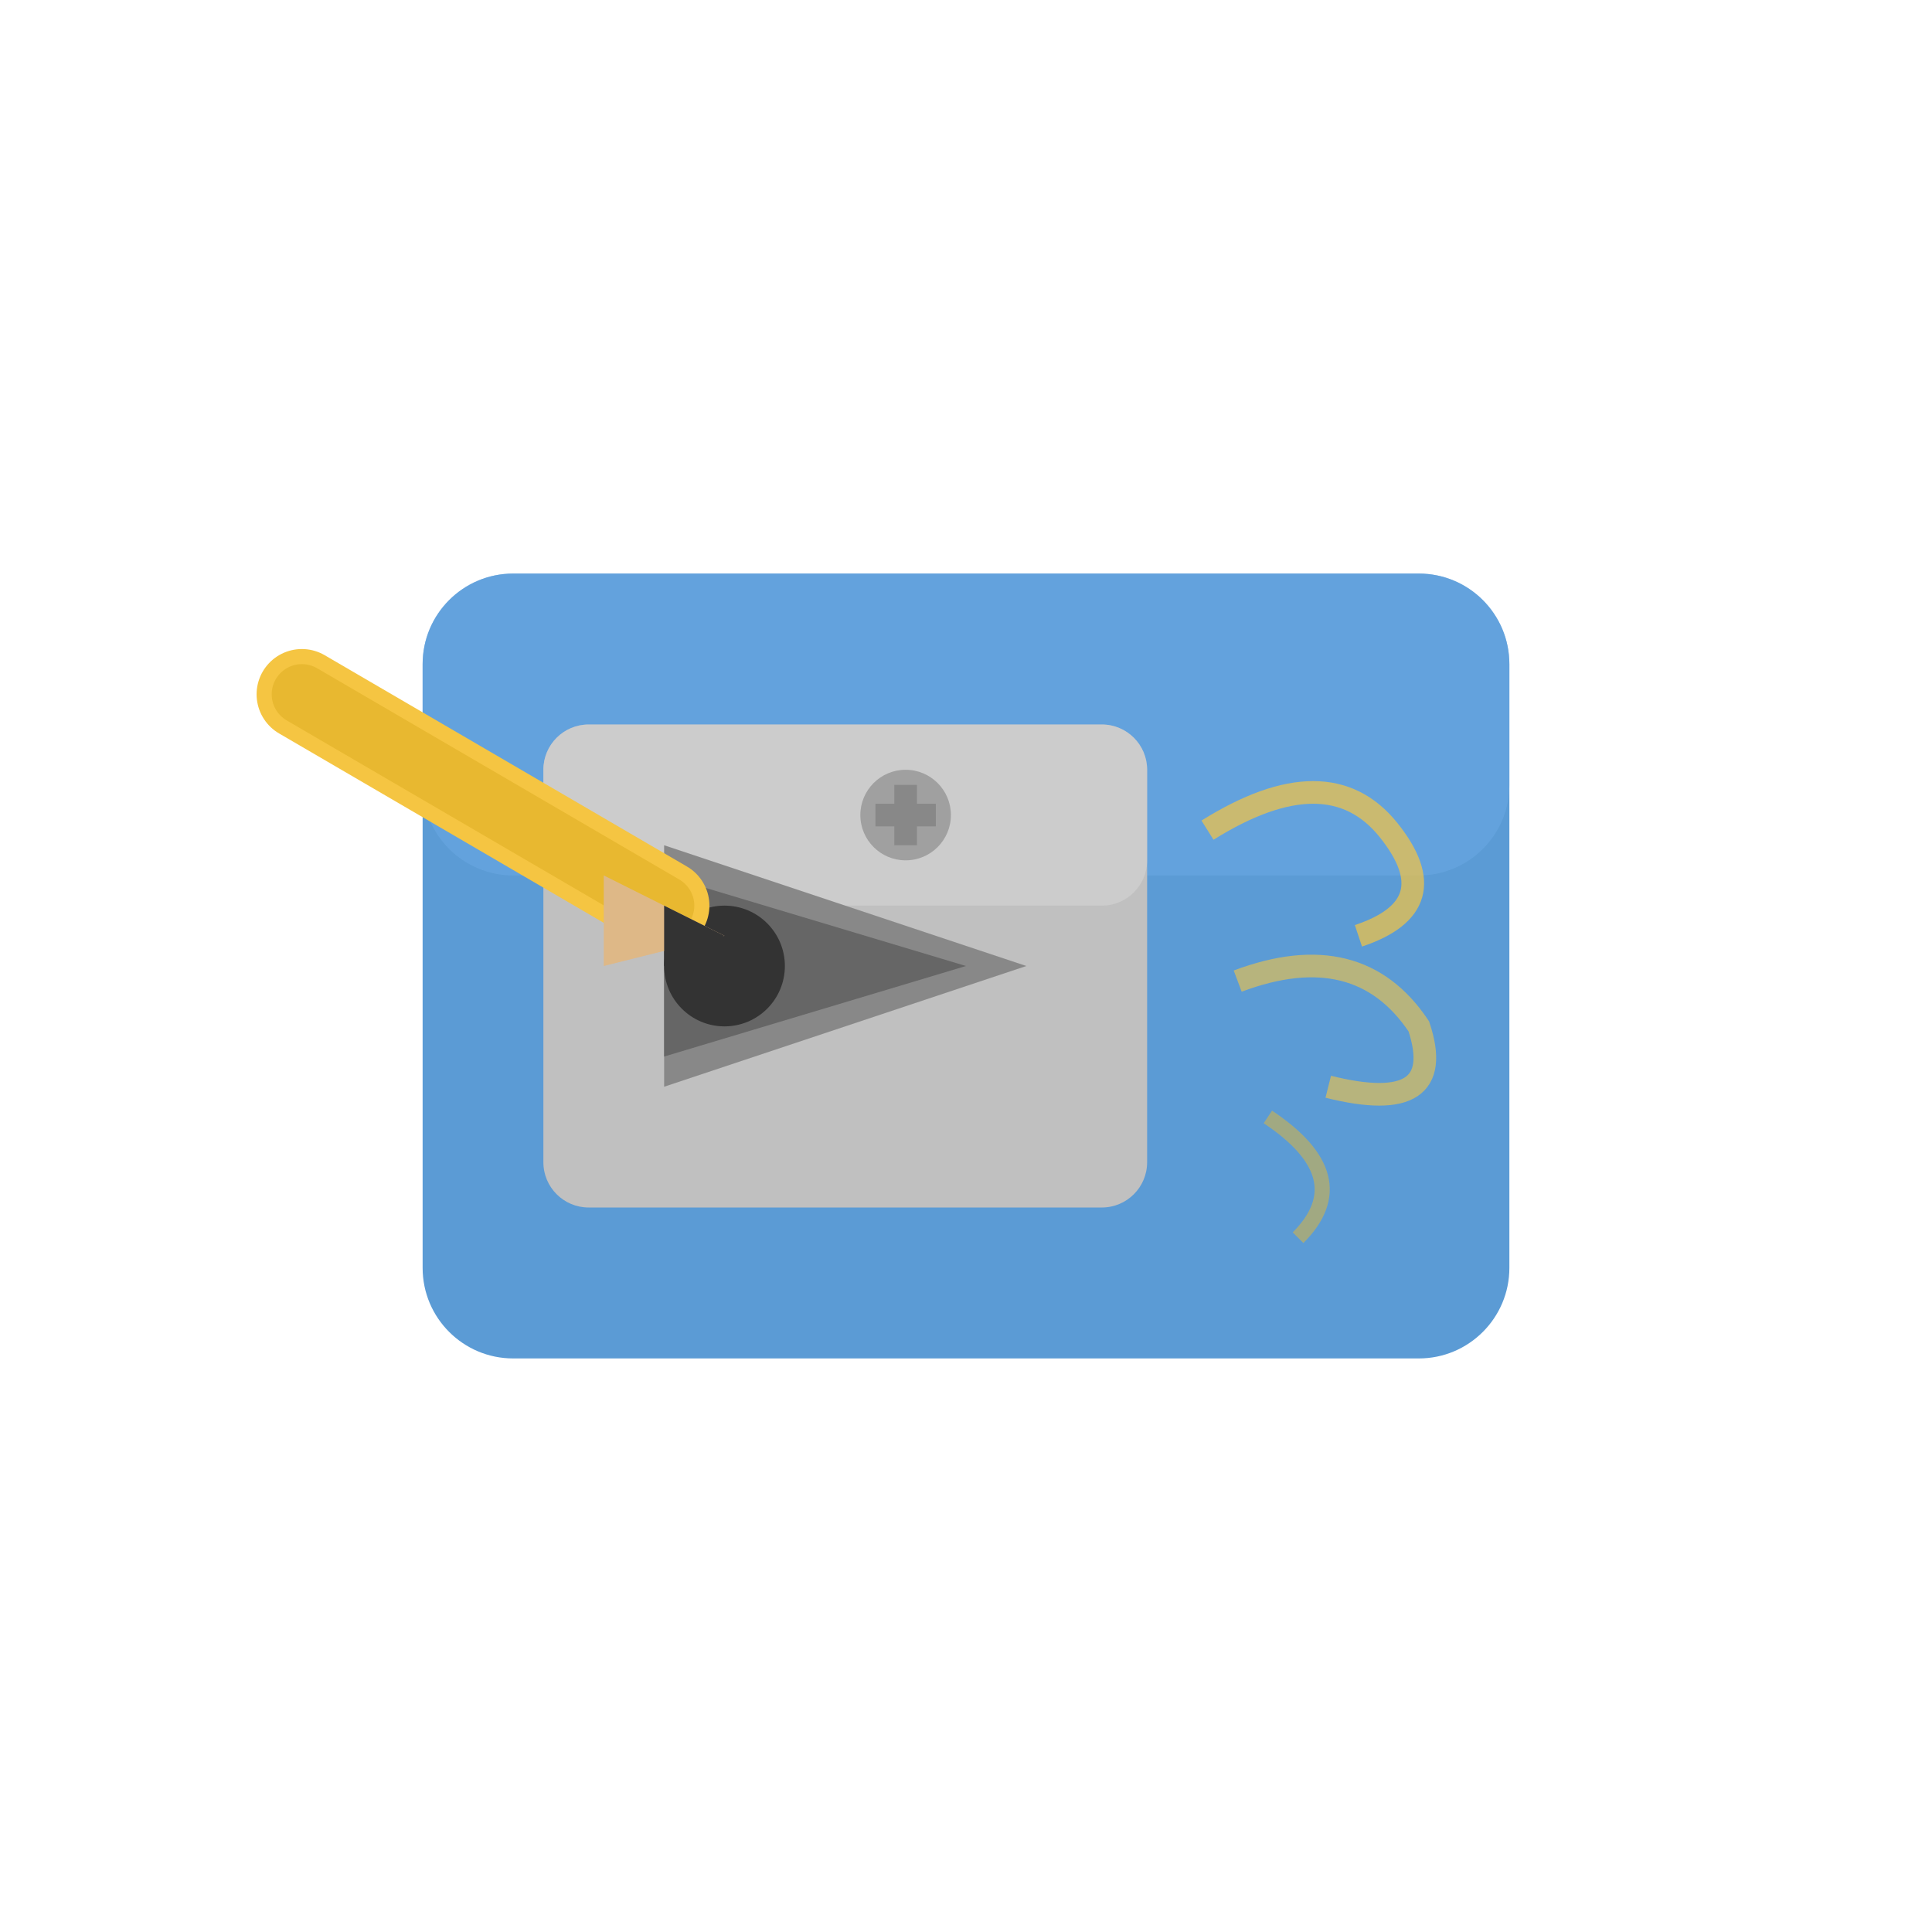
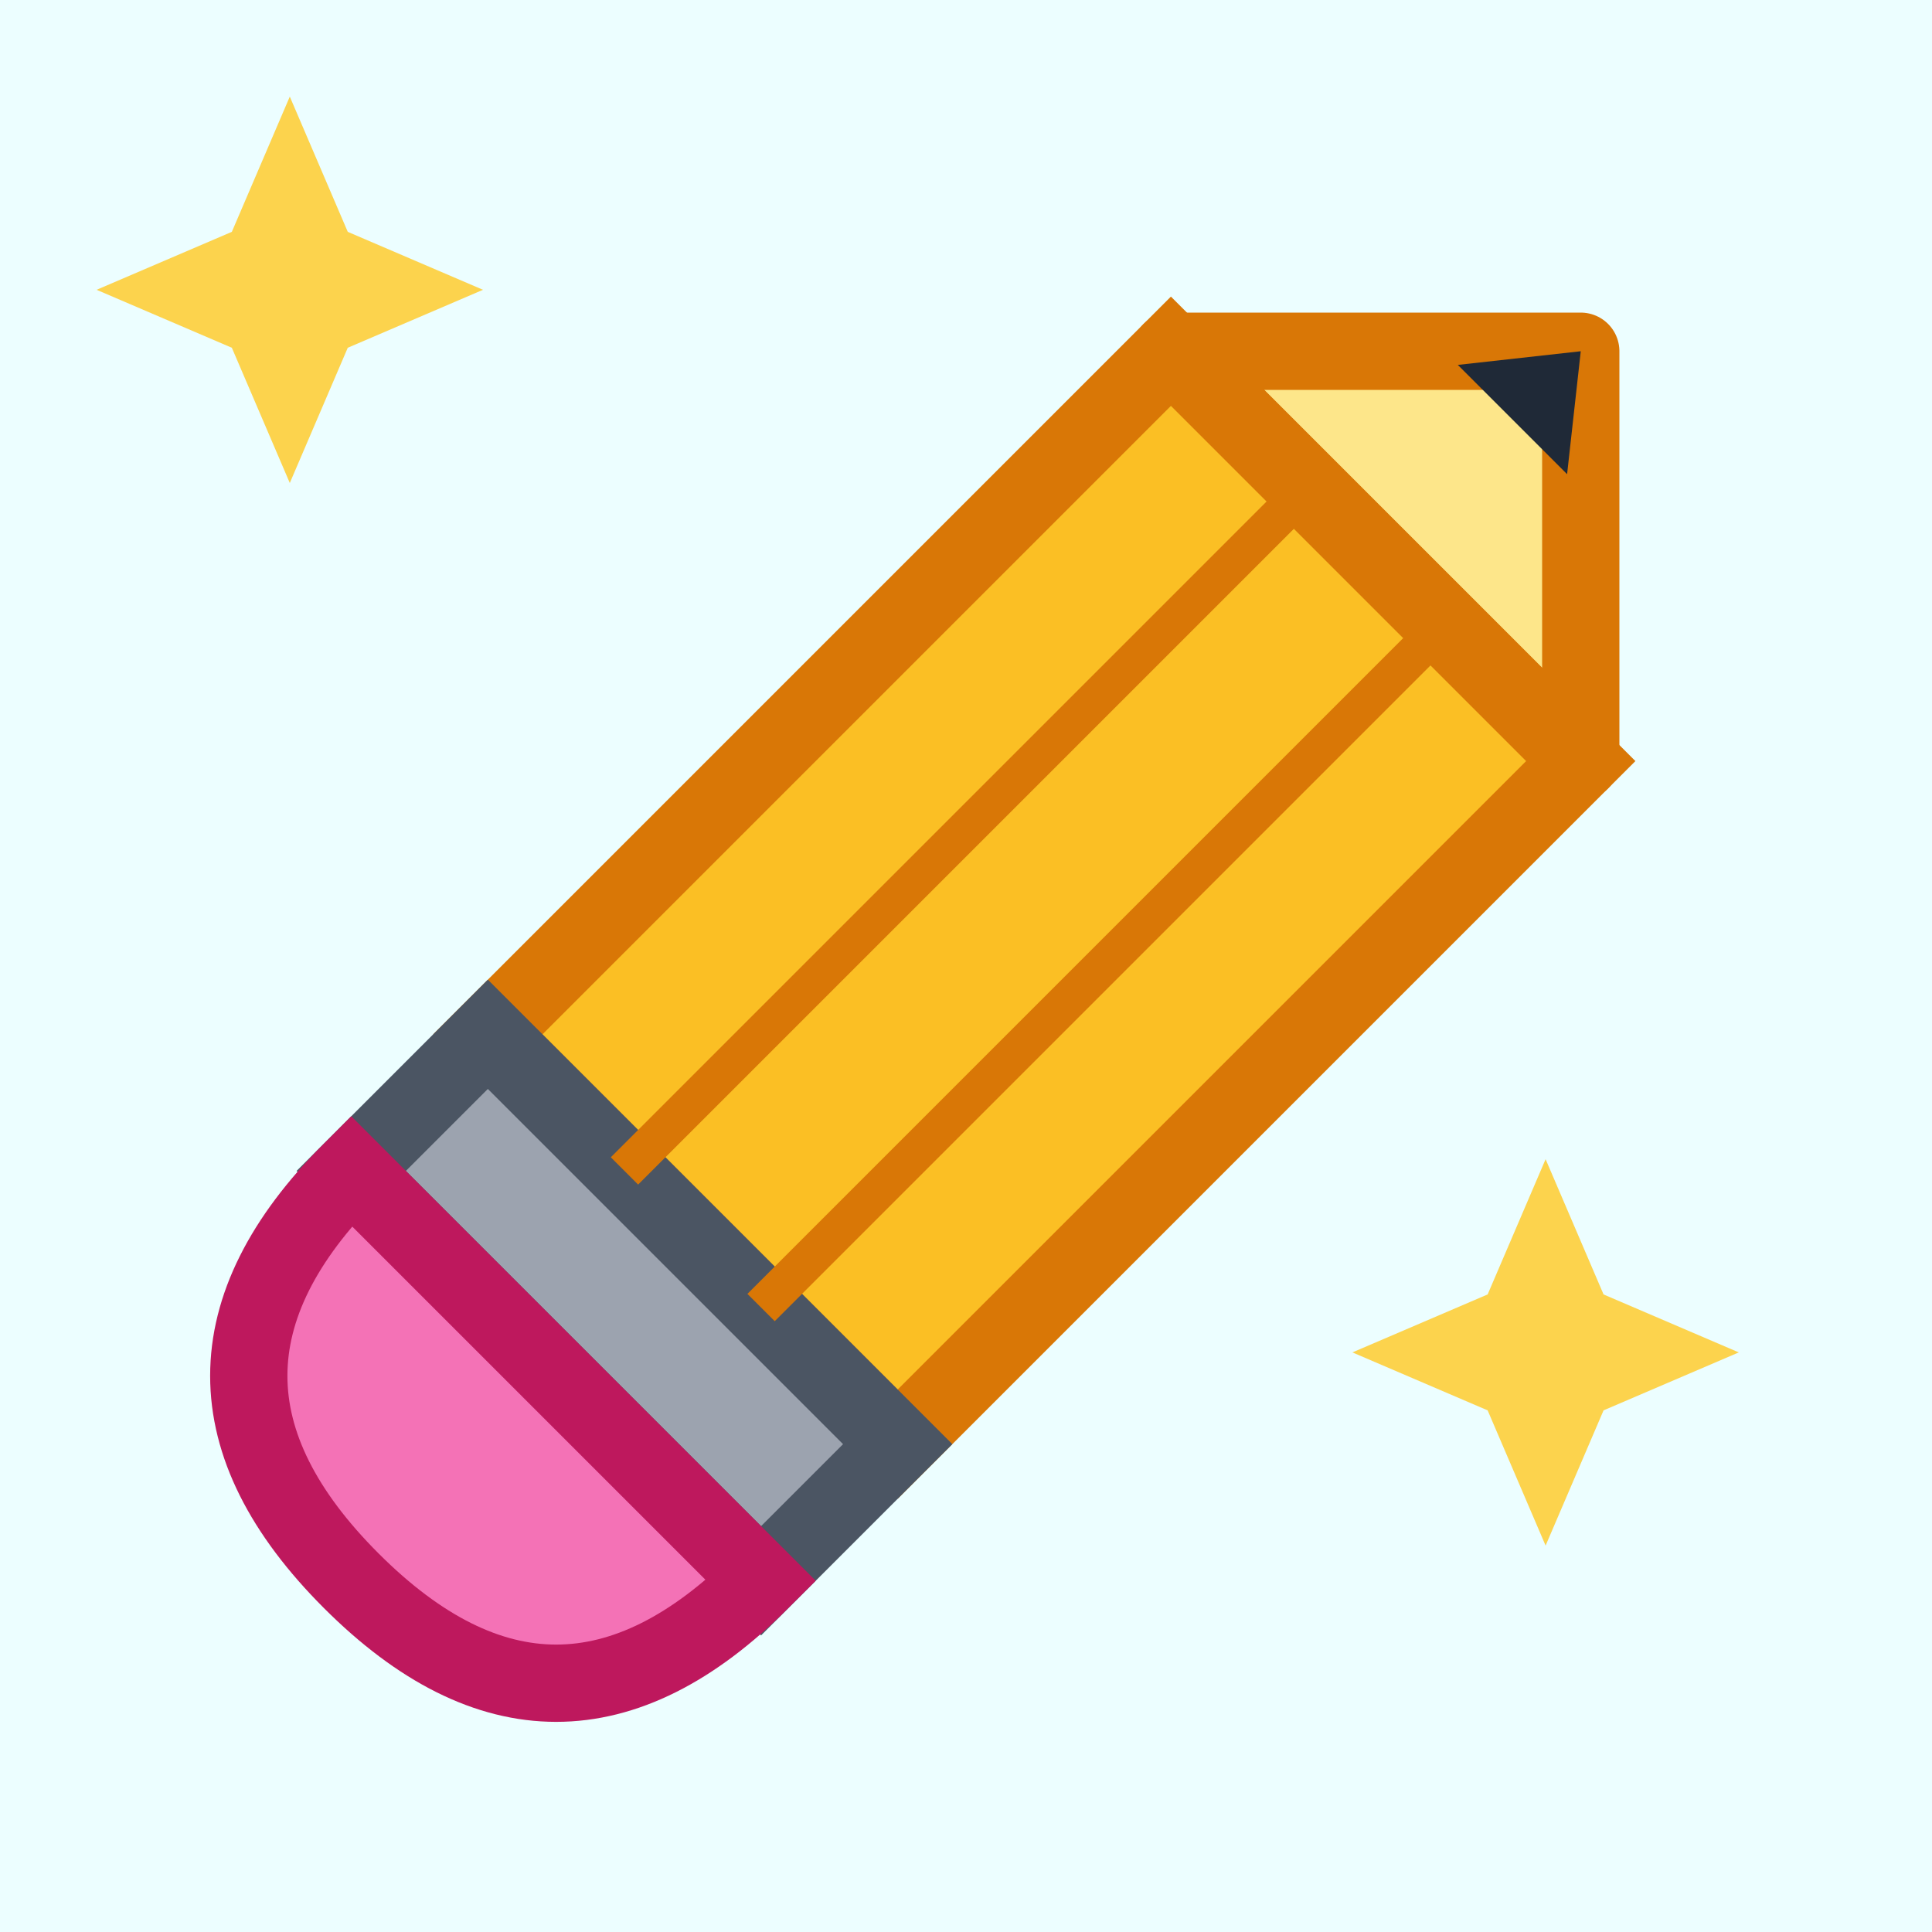
- <svg xmlns="http://www.w3.org/2000/svg" viewBox="0 0 128 128">
-   <rect x="28" y="38" width="72" height="52" rx="6" fill="#5B9BD5" />
-   <rect x="28" y="38" width="72" height="20" rx="6" fill="#6BAAE5" opacity="0.5" />
-   <rect x="36" y="48" width="40" height="32" rx="3" fill="#C0C0C0" />
-   <rect x="36" y="48" width="40" height="12" rx="3" fill="#D8D8D8" opacity="0.5" />
-   <path d="M44 56 L68 64 L44 72 Z" fill="#888" />
-   <path d="M44 58 L64 64 L44 70 Z" fill="#666" />
-   <circle cx="48" cy="64" r="4" fill="#333" />
-   <circle cx="60" cy="54" r="3" fill="#A0A0A0" />
-   <line x1="58" y1="54" x2="62" y2="54" stroke="#888" stroke-width="1.5" />
-   <line x1="60" y1="52" x2="60" y2="56" stroke="#888" stroke-width="1.5" />
-   <path d="M20 46 L44 60" stroke="#F5C542" stroke-width="6" stroke-linecap="round" />
-   <path d="M20 46 L44 60" stroke="#E8B830" stroke-width="4" stroke-linecap="round" />
-   <path d="M40 58 L48 62 L40 64" fill="#DEB887" />
-   <path d="M44 60 L48 62 L44 64" fill="#333" />
-   <path d="M80 55 Q88 50 92 55 Q96 60 90 62" fill="none" stroke="#F5C542" stroke-width="1.5" opacity="0.7" />
-   <path d="M82 65 Q90 62 94 68 Q96 74 88 72" fill="none" stroke="#F5C542" stroke-width="1.5" opacity="0.6" />
-   <path d="M84 74 Q90 78 86 82" fill="none" stroke="#E8B830" stroke-width="1" opacity="0.5" />
+ <svg xmlns="http://www.w3.org/2000/svg" viewBox="0 0 100 100">
+   <rect width="100" height="100" fill="#ECFEFF" />
+   <g transform="translate(50,50) rotate(45) translate(-50,-50)">
+     <polygon points="35,20 65,20 50,5" fill="#FDE68A" stroke="#D97706" stroke-width="4" stroke-linejoin="round" />
+     <polygon points="46,10 54,10 50,5" fill="#1F2937" />
+     <rect x="35" y="20" width="30" height="50" fill="#FBBF24" stroke="#D97706" stroke-width="4" />
+     <rect x="35" y="70" width="30" height="10" fill="#9CA3AF" stroke="#4B5563" stroke-width="4" />
+     <path d="M 35 80 L 65 80 Q 65 95 50 95 Q 35 95 35 80 Z" fill="#F472B6" stroke="#BE185D" stroke-width="4" />
+     <line x1="45" y1="20" x2="45" y2="70" stroke="#D97706" stroke-width="2" />
+     <line x1="55" y1="20" x2="55" y2="70" stroke="#D97706" stroke-width="2" />
+   </g>
+   <path d="M 15 25 L 18 18 L 25 15 L 18 12 L 15 5 L 12 12 L 5 15 L 12 18 Z" fill="#FCD34D" />
+   <path d="M 80 80 L 83 73 L 90 70 L 83 67 L 80 60 L 77 67 L 70 70 L 77 73 Z" fill="#FCD34D" />
</svg>
